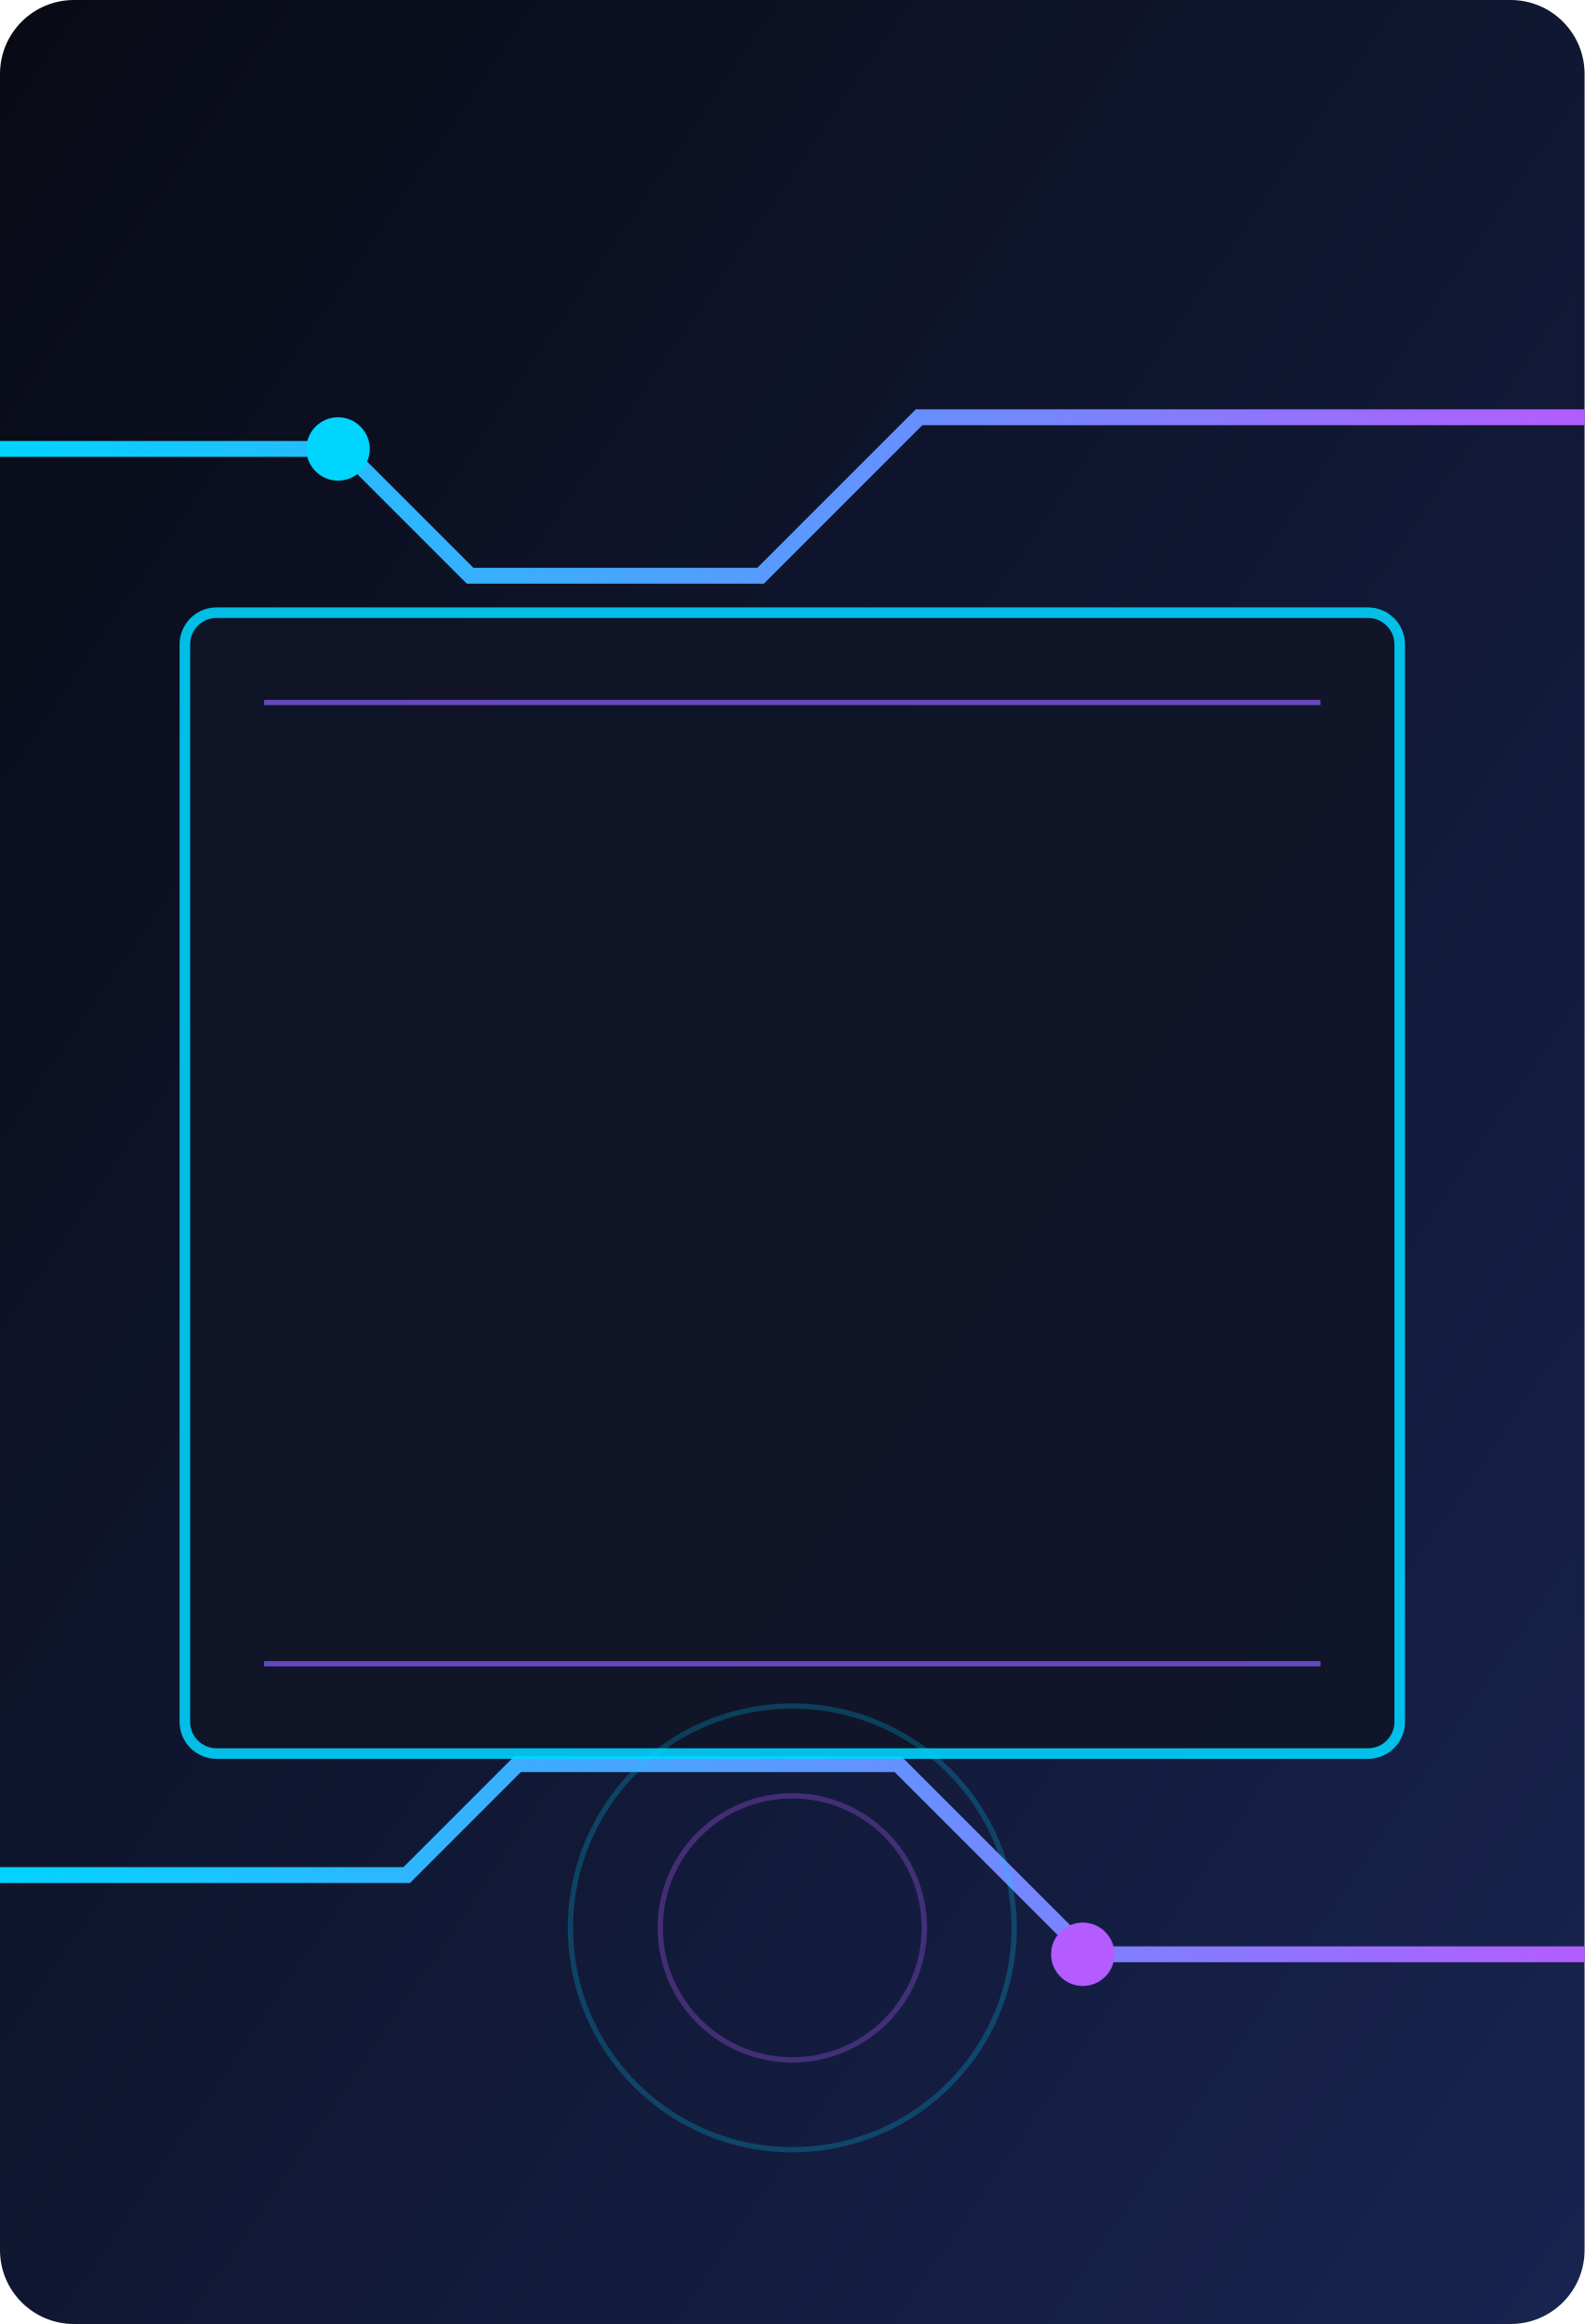
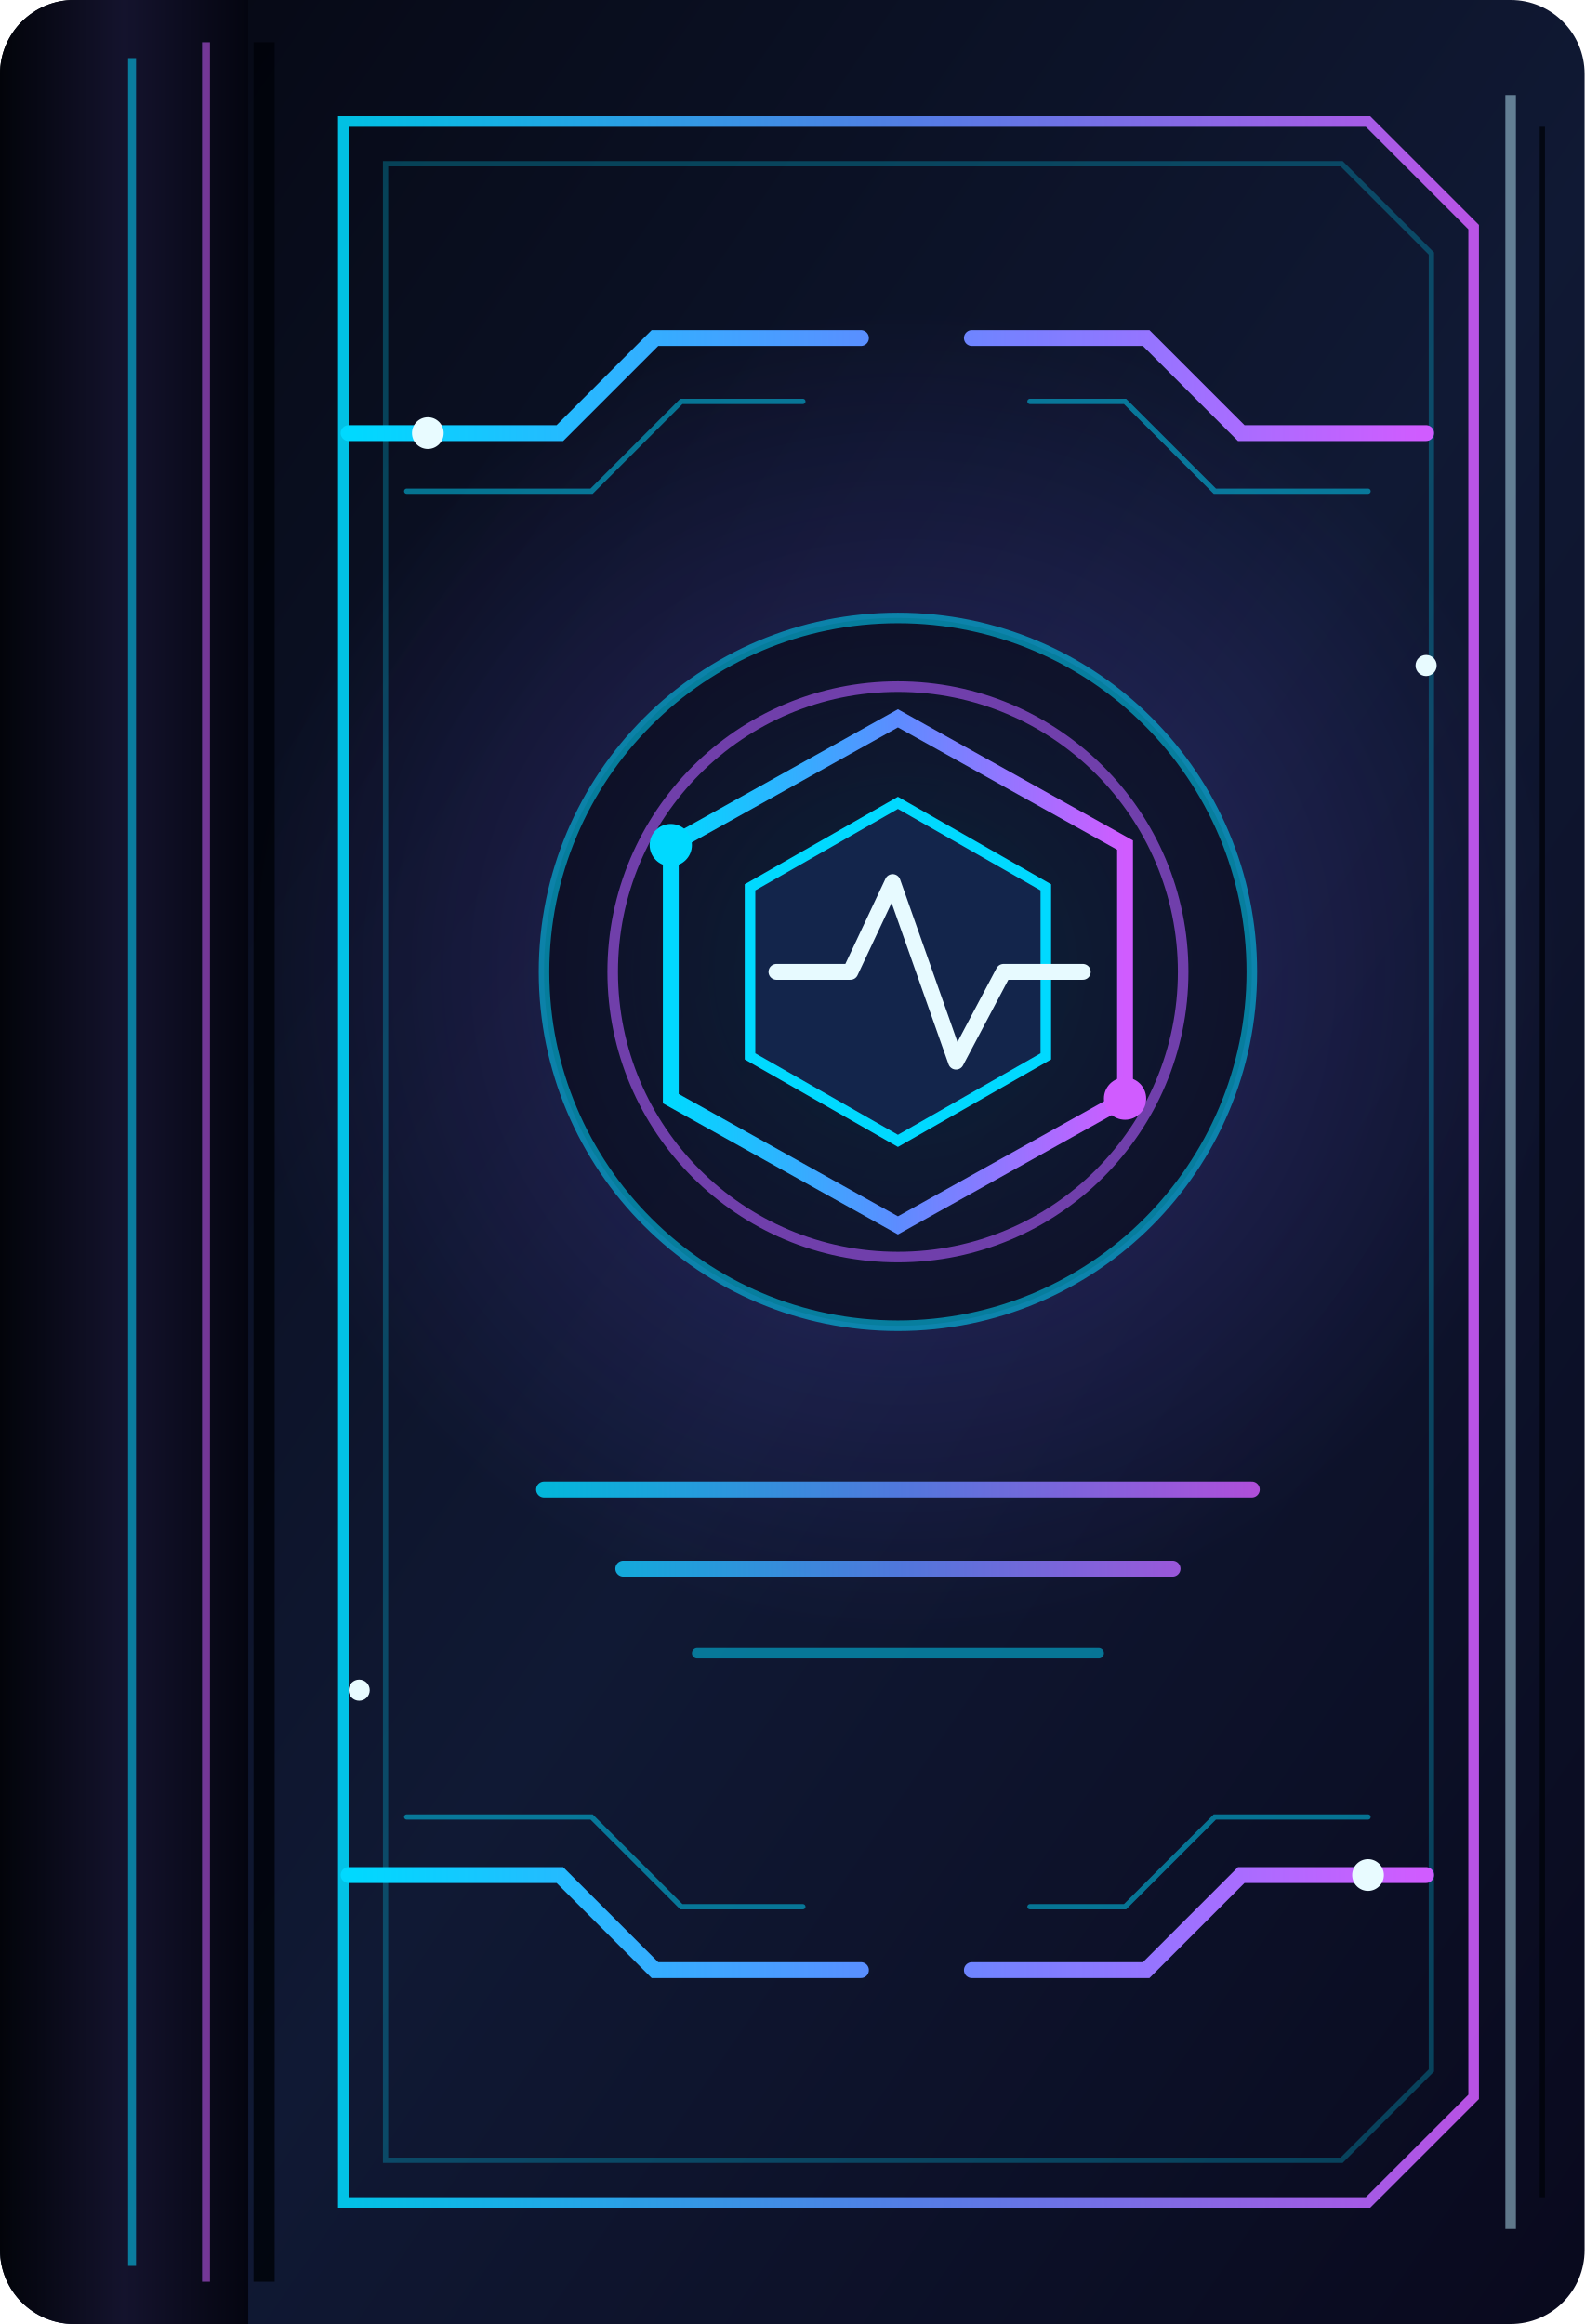
<svg xmlns="http://www.w3.org/2000/svg" width="300" height="440" viewBox="0 0 300 440">
  <defs>
-     <linearGradient id="n" x2="1" y2="1">
-       <stop stop-color="#080A14" />
-       <stop offset="1" stop-color="#182450" />
+     <linearGradient id="cover" x1="0" y1="0" x2="1" y2="1">
+       <stop stop-color="#050711" />
+       <stop offset=".54" stop-color="#101934" />
+       <stop offset="1" stop-color="#09091D" />
    </linearGradient>
-     <linearGradient id="l">
-       <stop stop-color="#00D5FF" />
-       <stop offset="1" stop-color="#B45CFF" />
+     <linearGradient id="spine" x1="0" x2="1">
+       <stop stop-color="#02040A" />
+       <stop offset=".5" stop-color="#14132D" />
+       <stop offset="1" stop-color="#040510" />
    </linearGradient>
+     <linearGradient id="neon" x1="0" x2="1">
+       <stop stop-color="#00D9FF" />
+       <stop offset=".5" stop-color="#5D8CFF" />
+       <stop offset="1" stop-color="#D05CFF" />
+     </linearGradient>
+     <radialGradient id="pulse">
+       <stop stop-color="#00D9FF" stop-opacity=".3" />
+       <stop offset=".55" stop-color="#7C5CFF" stop-opacity=".12" />
+       <stop offset="1" stop-color="#7C5CFF" stop-opacity="0" />
+     </radialGradient>
  </defs>
-   <rect width="300" height="440" rx="14" fill="url(#n)" />
-   <path d="M0 85h65l24 24h55l30-30h126M0 355h77l21-21h72l36 36h94" fill="none" stroke="url(#l)" stroke-width="3" />
-   <circle cx="64" cy="85" r="6" fill="#00D5FF" />
-   <circle cx="205" cy="370" r="6" fill="#B45CFF" />
-   <rect x="35" y="116" width="230" height="216" rx="6" fill="#101426" stroke="#00D5FF" stroke-width="2" opacity=".88" />
-   <path d="M50 133h200M50 315h200" stroke="#8A5CFF" opacity=".7" />
-   <circle cx="150" cy="365" r="42" fill="none" stroke="#00D5FF" opacity=".22" />
-   <circle cx="150" cy="365" r="25" fill="none" stroke="#B45CFF" opacity=".3" />
+   <rect width="300" height="440" rx="14" fill="url(#cover)" />
+   <circle cx="171" cy="184" r="125" fill="url(#pulse)" />
+   <path d="M14 0h33v440H14C6.3 440 0 433.7 0 426V14C0 6.3 6.3 0 14 0Z" fill="url(#spine)" />
+   <path d="M25 11v418M39 8v424" fill="none" stroke="url(#neon)" stroke-opacity=".54" stroke-width="1.5" />
+   <path d="M50 8v424" stroke="#00030A" stroke-opacity=".85" stroke-width="4" />
+   <path d="M65 23h194l20 20v354l-20 20H65Z" fill="none" stroke="url(#neon)" stroke-opacity=".88" stroke-width="2" />
+   <path d="M73 31h181l17 17v344l-17 17H73Z" fill="none" stroke="#00D9FF" stroke-opacity=".26" />
+   <g fill="none" stroke-linecap="round">
+     <path d="M66 82h40l18-18h39M270 82h-35l-18-18h-33M66 355h40l18 18h39M270 355h-35l-18 18h-33" stroke="url(#neon)" stroke-width="3" />
+     <path d="M77 93h35l17-17h23M259 93h-29l-17-17h-18M77 344h35l17 17h23M259 344h-29l-17 17h-18" stroke="#00D9FF" stroke-opacity=".5" />
+   </g>
+   <g transform="translate(170 184)">
+     <circle r="67" fill="#070A18" fill-opacity=".62" stroke="#00D9FF" stroke-opacity=".54" stroke-width="2" />
+     <circle r="54" fill="none" stroke="#B05CFF" stroke-opacity=".6" stroke-width="2" />
+     <path d="M0-48 43-24 43 24 0 48-43 24-43-24Z" fill="none" stroke="url(#neon)" stroke-width="3" />
+     <path d="M0-32 28-16 28 16 0 32-28 16-28-16Z" fill="#13254B" stroke="#00D9FF" stroke-width="2" />
+     <path d="M-23 0h14l8-17 12 34 9-17h15" fill="none" stroke="#E7FAFF" stroke-width="3" stroke-linecap="round" stroke-linejoin="round" />
+     <circle cx="-43" cy="-24" r="4" fill="#00D9FF" />
+     <circle cx="43" cy="24" r="4" fill="#D05CFF" />
+   </g>
+   <path d="M103 282h134M118 297h104" stroke="url(#neon)" stroke-opacity=".82" stroke-width="3" stroke-linecap="round" />
+   <path d="M132 313h76" stroke="#00D9FF" stroke-opacity=".5" stroke-width="2" stroke-linecap="round" />
+   <g fill="#E8FBFF">
+     <circle cx="81" cy="82" r="3" />
+     <circle cx="259" cy="355" r="3" />
+     <circle cx="270" cy="126" r="2" />
+     <circle cx="68" cy="320" r="2" />
+   </g>
+   <path d="M286 18v404" stroke="#BDEEFF" stroke-opacity=".48" stroke-width="2" />
+   <path d="M292 24v392" stroke="#00030A" stroke-opacity=".8" />
</svg>
